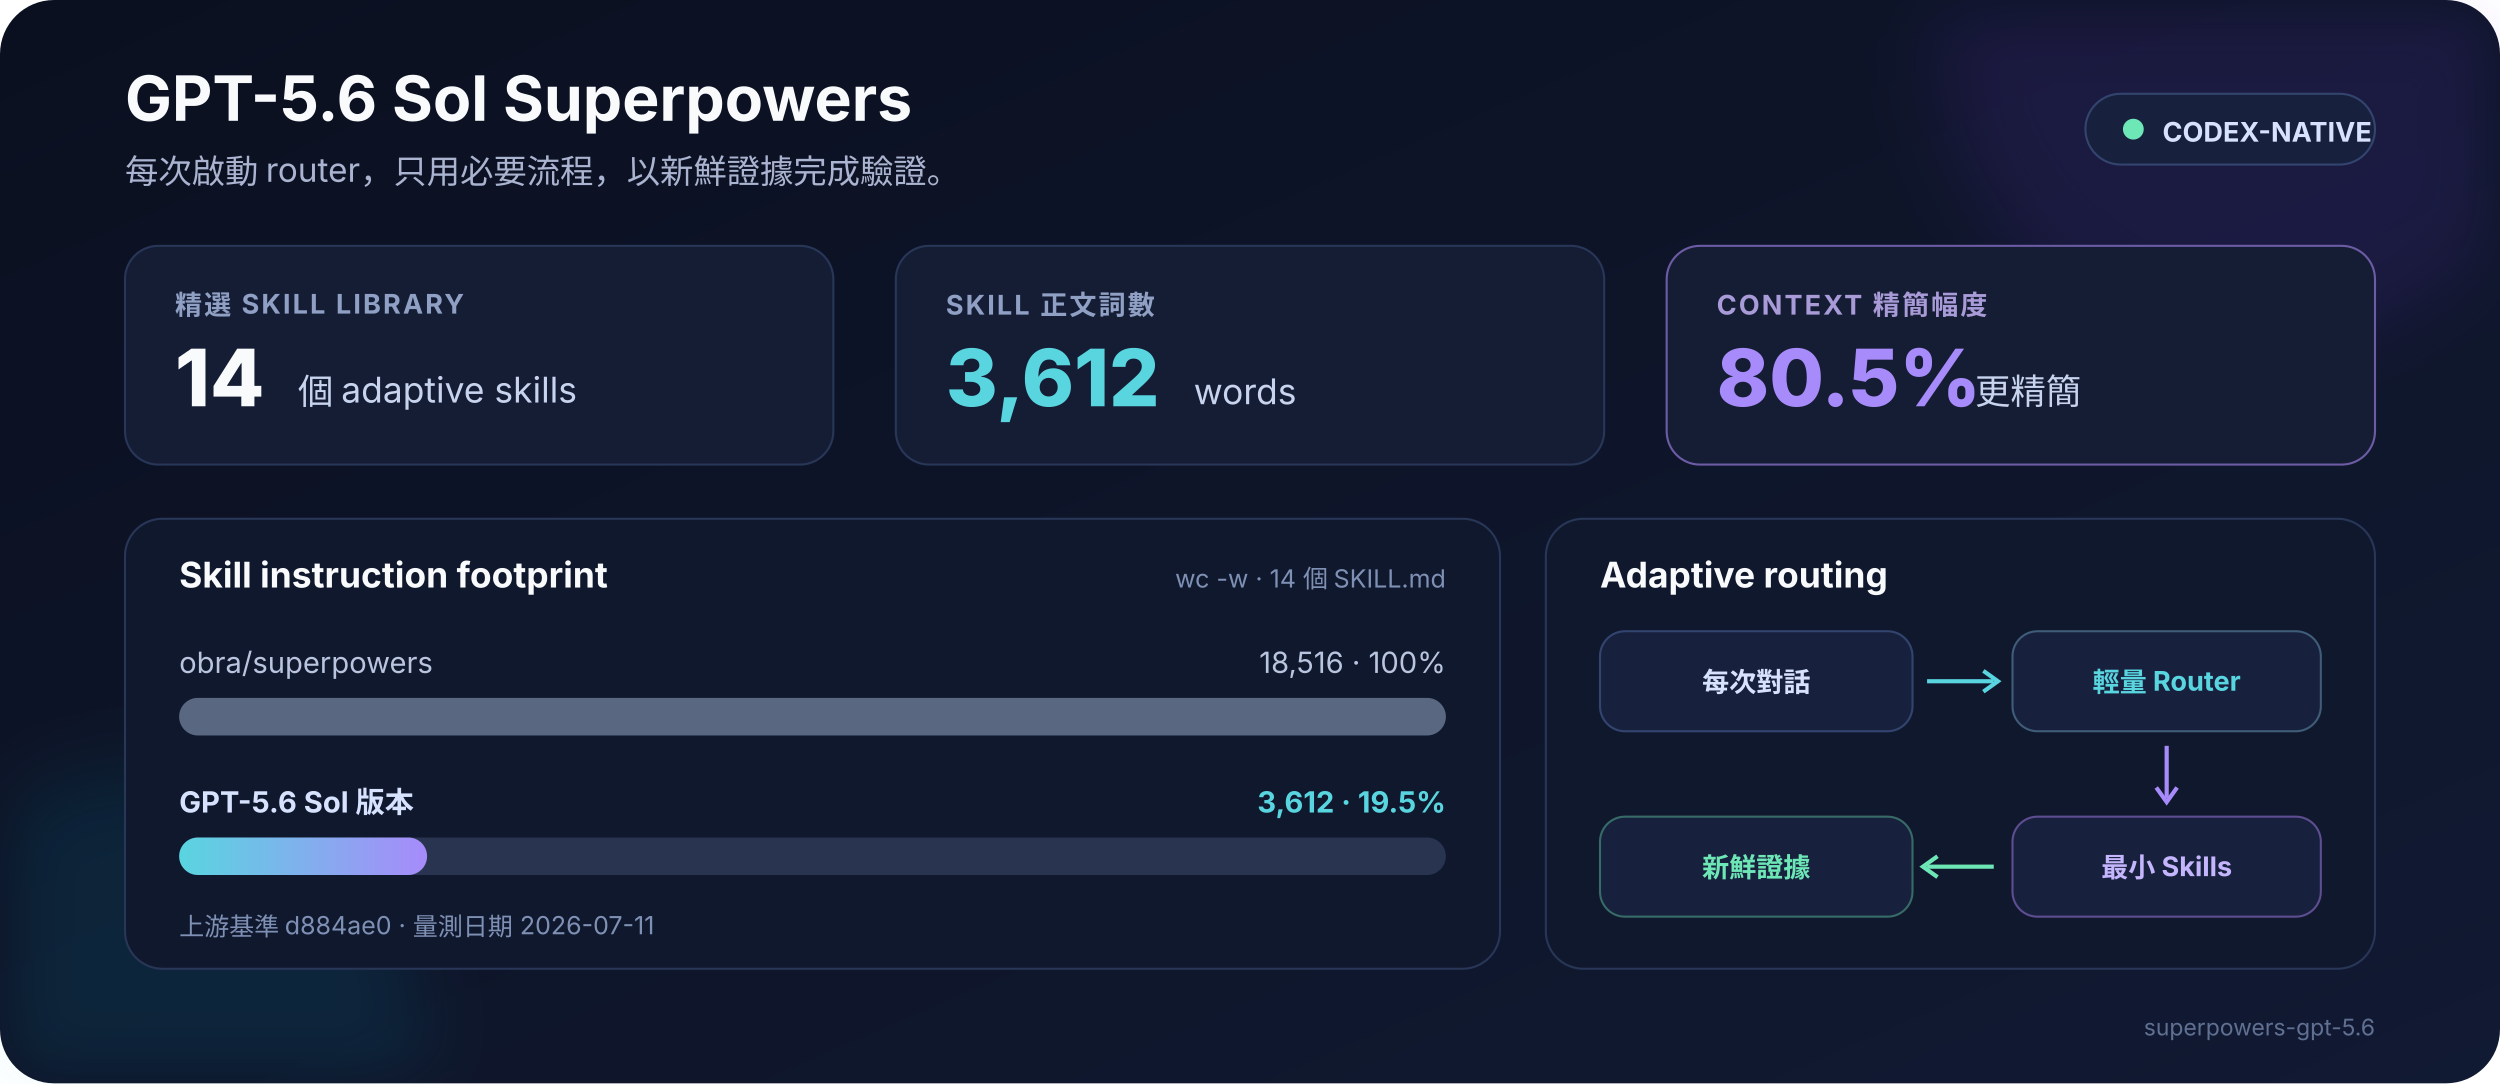
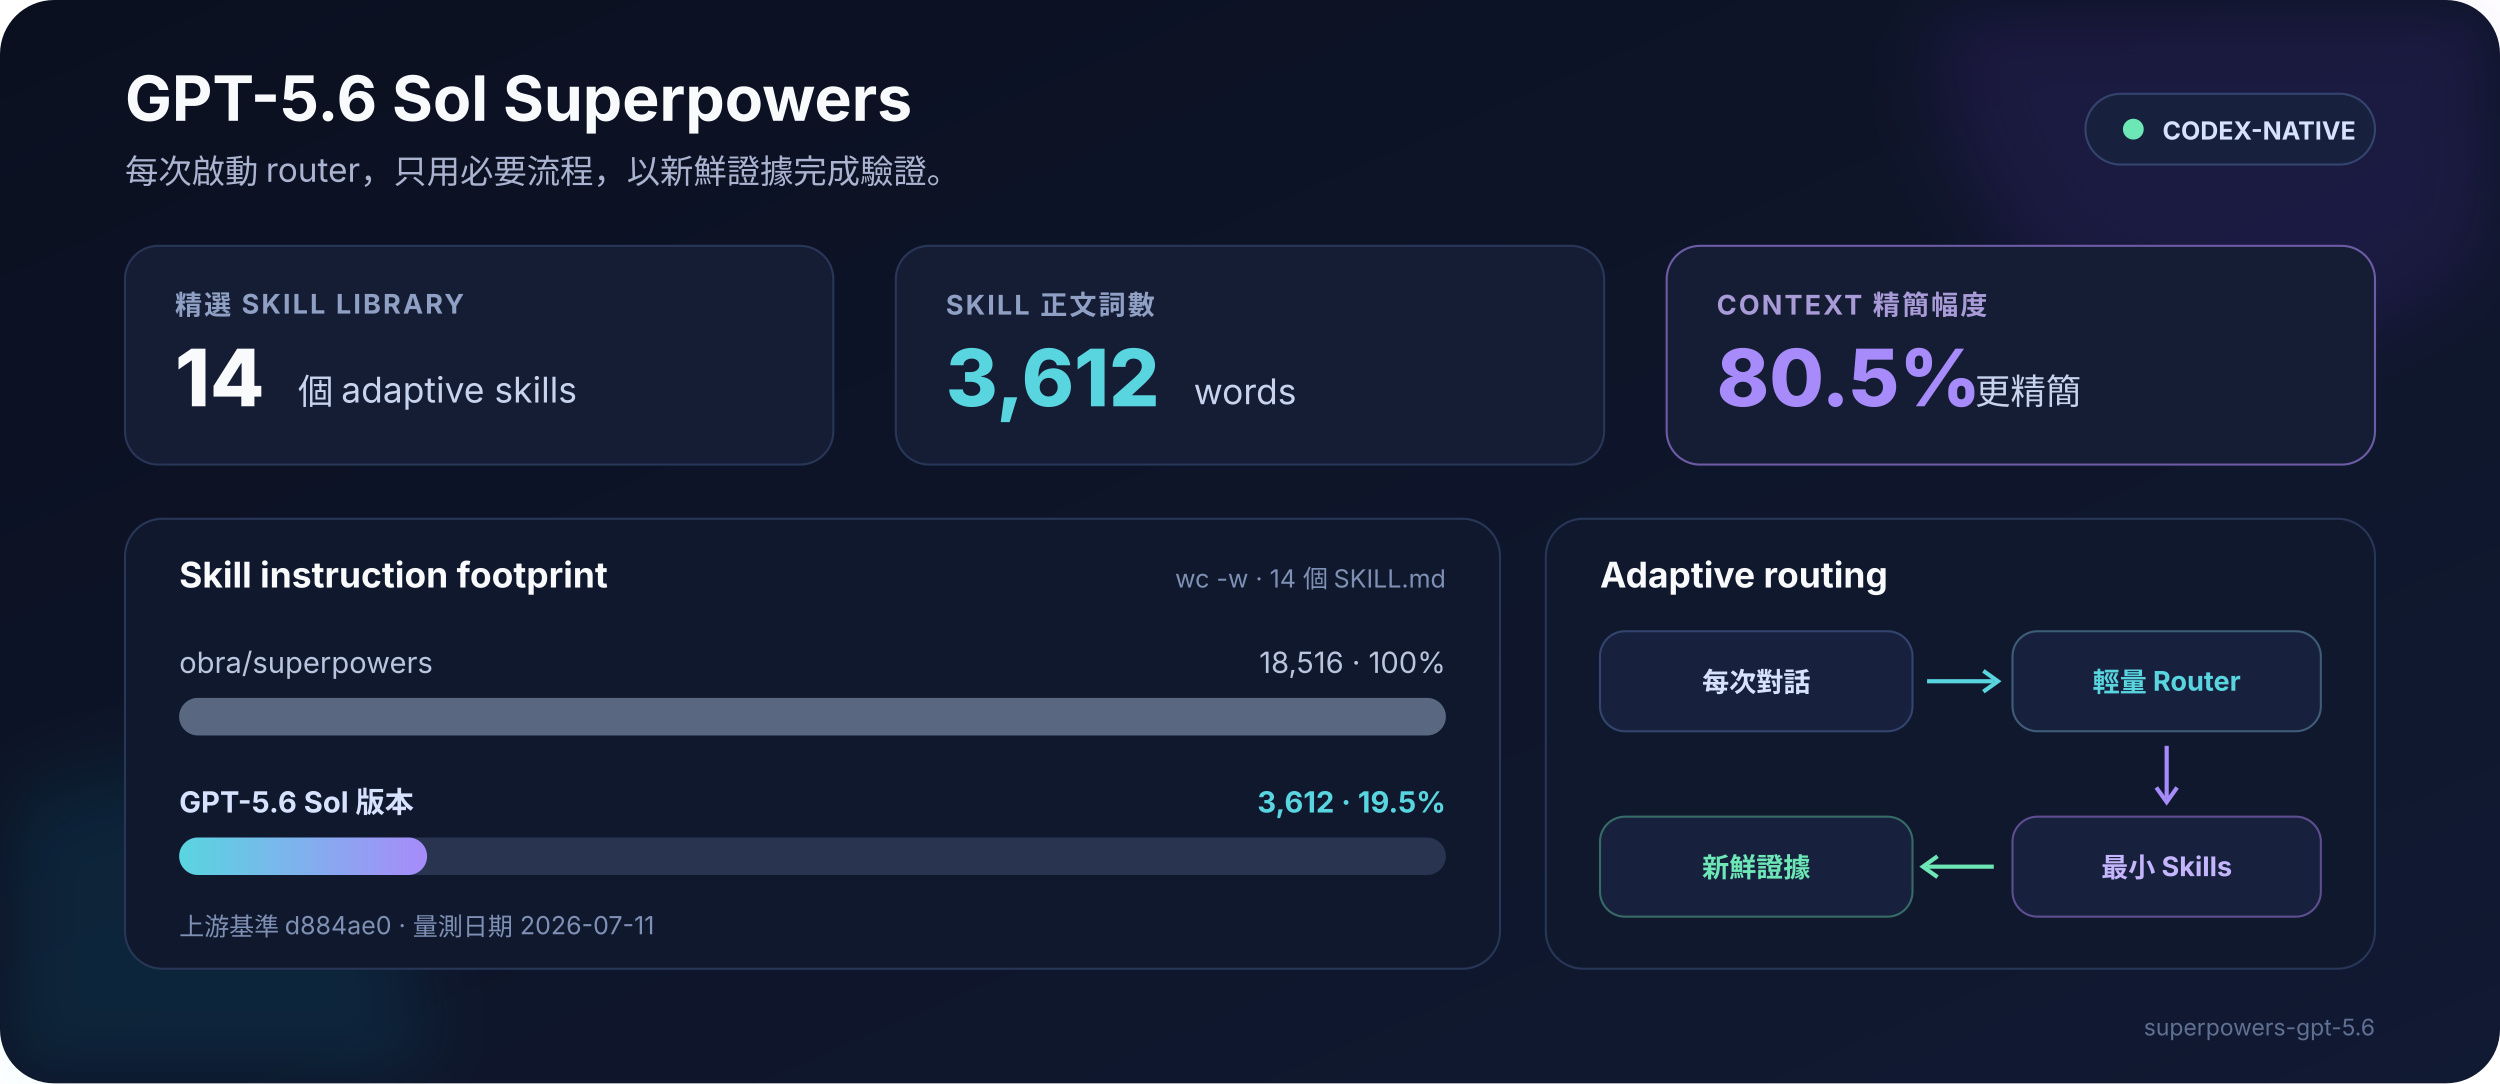
<svg xmlns="http://www.w3.org/2000/svg" width="1200" height="520" viewBox="0 0 1200 520" role="img" aria-labelledby="title desc">
  <defs>
    <linearGradient id="background" x1="0" y1="0" x2="1" y2="1">
      <stop offset="0" stop-color="#0b1020" />
      <stop offset="1" stop-color="#111a33" />
    </linearGradient>
    <linearGradient id="accent" x1="0" y1="0" x2="1" y2="0">
      <stop offset="0" stop-color="#59d5e0" />
      <stop offset="1" stop-color="#a78bfa" />
    </linearGradient>
    <filter id="glow" x="-30%" y="-30%" width="160%" height="160%">
      <feGaussianBlur stdDeviation="18" />
    </filter>
  </defs>
  <rect width="1200" height="520" rx="26" fill="url(#background)" />
  <circle cx="1080" cy="18" r="150" fill="#7c3aed" opacity="0.12" filter="url(#glow)" />
  <circle cx="72" cy="500" r="130" fill="#06b6d4" opacity="0.10" filter="url(#glow)" />
  <g font-family="Inter, 'Noto Sans TC', 'PingFang TC', 'Microsoft JhengHei', ui-sans-serif, system-ui, sans-serif">
    <text x="60" y="58" fill="#f8fafc" font-size="30" font-weight="750">GPT-5.6 Sol Superpowers</text>
    <text x="60" y="88" fill="#aab4d0" font-size="16">每次啟動 router，只用必要流程，以新鮮證據完成驗證。</text>
    <rect x="1001" y="45" width="139" height="34" rx="17" fill="#17213d" stroke="#33446f" />
    <circle cx="1024" cy="62" r="5" fill="#6ee7b7" />
-     <text x="1038" y="68" fill="#d7e2ff" font-size="13" font-weight="650">CODEX-NATIVE</text>
+     <text x="1038" y="67" fill="#d7e2ff" font-size="12" font-weight="650">CODEX-NATIVE</text>
    <g>
      <rect x="60" y="118" width="340" height="105" rx="16" fill="#151d35" stroke="#283657" />
      <text x="84" y="151" fill="#8fa0c4" font-size="13" font-weight="650" letter-spacing="1">精選 SKILL LIBRARY</text>
      <text x="84" y="195" fill="#f8fafc" font-size="38" font-weight="760">14</text>
      <text x="143" y="194" fill="#c8d4ee" font-size="17">個 adaptive skills</text>
      <rect x="430" y="118" width="340" height="105" rx="16" fill="#151d35" stroke="#283657" />
      <text x="454" y="151" fill="#8fa0c4" font-size="13" font-weight="650" letter-spacing="1">SKILL 正文詞數</text>
      <text x="454" y="195" fill="#59d5e0" font-size="38" font-weight="760">3,612</text>
      <text x="573" y="194" fill="#c8d4ee" font-size="17">words</text>
      <rect x="800" y="118" width="340" height="105" rx="16" fill="#151d35" stroke="#6d5ca5" />
      <text x="824" y="151" fill="#a99bd8" font-size="13" font-weight="650" letter-spacing="1">CONTEXT 精簡幅度</text>
      <text x="824" y="195" fill="#a78bfa" font-size="38" font-weight="760">80.5%</text>
      <text x="948" y="194" fill="#c8d4ee" font-size="17">更精簡</text>
    </g>
    <g>
      <rect x="60" y="249" width="660" height="216" rx="18" fill="#10182d" stroke="#283657" />
      <text x="86" y="282" fill="#f8fafc" font-size="17" font-weight="700">Skill instruction footprint</text>
      <text x="694" y="282" fill="#7f90b5" font-size="12" text-anchor="end">wc -w · 14 個 SKILL.md</text>
      <text x="86" y="323" fill="#b9c5df" font-size="14">obra/superpowers</text>
      <text x="694" y="323" fill="#b9c5df" font-size="14" text-anchor="end">18,516 · 100%</text>
      <rect x="86" y="335" width="608" height="18" rx="9" fill="#293450" />
      <rect x="86" y="335" width="608" height="18" rx="9" fill="#64748b" opacity="0.82" />
      <text x="86" y="390" fill="#d7e2ff" font-size="14" font-weight="650">GPT-5.6 Sol 版本</text>
      <text x="694" y="390" fill="#59d5e0" font-size="14" font-weight="700" text-anchor="end">3,612 · 19.5%</text>
      <rect x="86" y="402" width="608" height="18" rx="9" fill="#293450" />
      <rect x="86" y="402" width="119" height="18" rx="9" fill="url(#accent)" />
      <text x="86" y="449" fill="#7f90b5" font-size="12">上游基準 d884ae0 · 量測日期 2026-07-11</text>
    </g>
    <g>
      <rect x="742" y="249" width="398" height="216" rx="18" fill="#10182d" stroke="#283657" />
      <text x="768" y="282" fill="#f8fafc" font-size="17" font-weight="700">Adaptive routing</text>
      <rect x="768" y="303" width="150" height="48" rx="12" fill="#17213d" stroke="#33446f" />
      <text x="843" y="332" fill="#d7e2ff" font-size="13" font-weight="650" text-anchor="middle">每次對話</text>
      <path d="M925 327h32" stroke="#59d5e0" stroke-width="2" />
      <path d="m952 322 7 5-7 5" fill="none" stroke="#59d5e0" stroke-width="2" />
      <rect x="966" y="303" width="148" height="48" rx="12" fill="#17213d" stroke="#3f5c78" />
      <text x="1040" y="332" fill="#59d5e0" font-size="13" font-weight="700" text-anchor="middle">輕量 Router</text>
      <path d="M1040 358v25" stroke="#a78bfa" stroke-width="2" />
      <path d="m1035 378 5 7 5-7" fill="none" stroke="#a78bfa" stroke-width="2" />
      <rect x="966" y="392" width="148" height="48" rx="12" fill="#17213d" stroke="#5e4d91" />
      <text x="1040" y="421" fill="#c4b5fd" font-size="13" font-weight="700" text-anchor="middle">最小 Skills</text>
      <path d="M957 416h-32" stroke="#6ee7b7" stroke-width="2" />
      <path d="m930 411-7 5 7 5" fill="none" stroke="#6ee7b7" stroke-width="2" />
      <rect x="768" y="392" width="150" height="48" rx="12" fill="#17213d" stroke="#376b67" />
      <text x="843" y="421" fill="#6ee7b7" font-size="13" font-weight="700" text-anchor="middle">新鮮證據</text>
    </g>
    <text x="1140" y="497" fill="#607092" font-size="11" text-anchor="end">superpowers-gpt-5.6</text>
  </g>
</svg>
